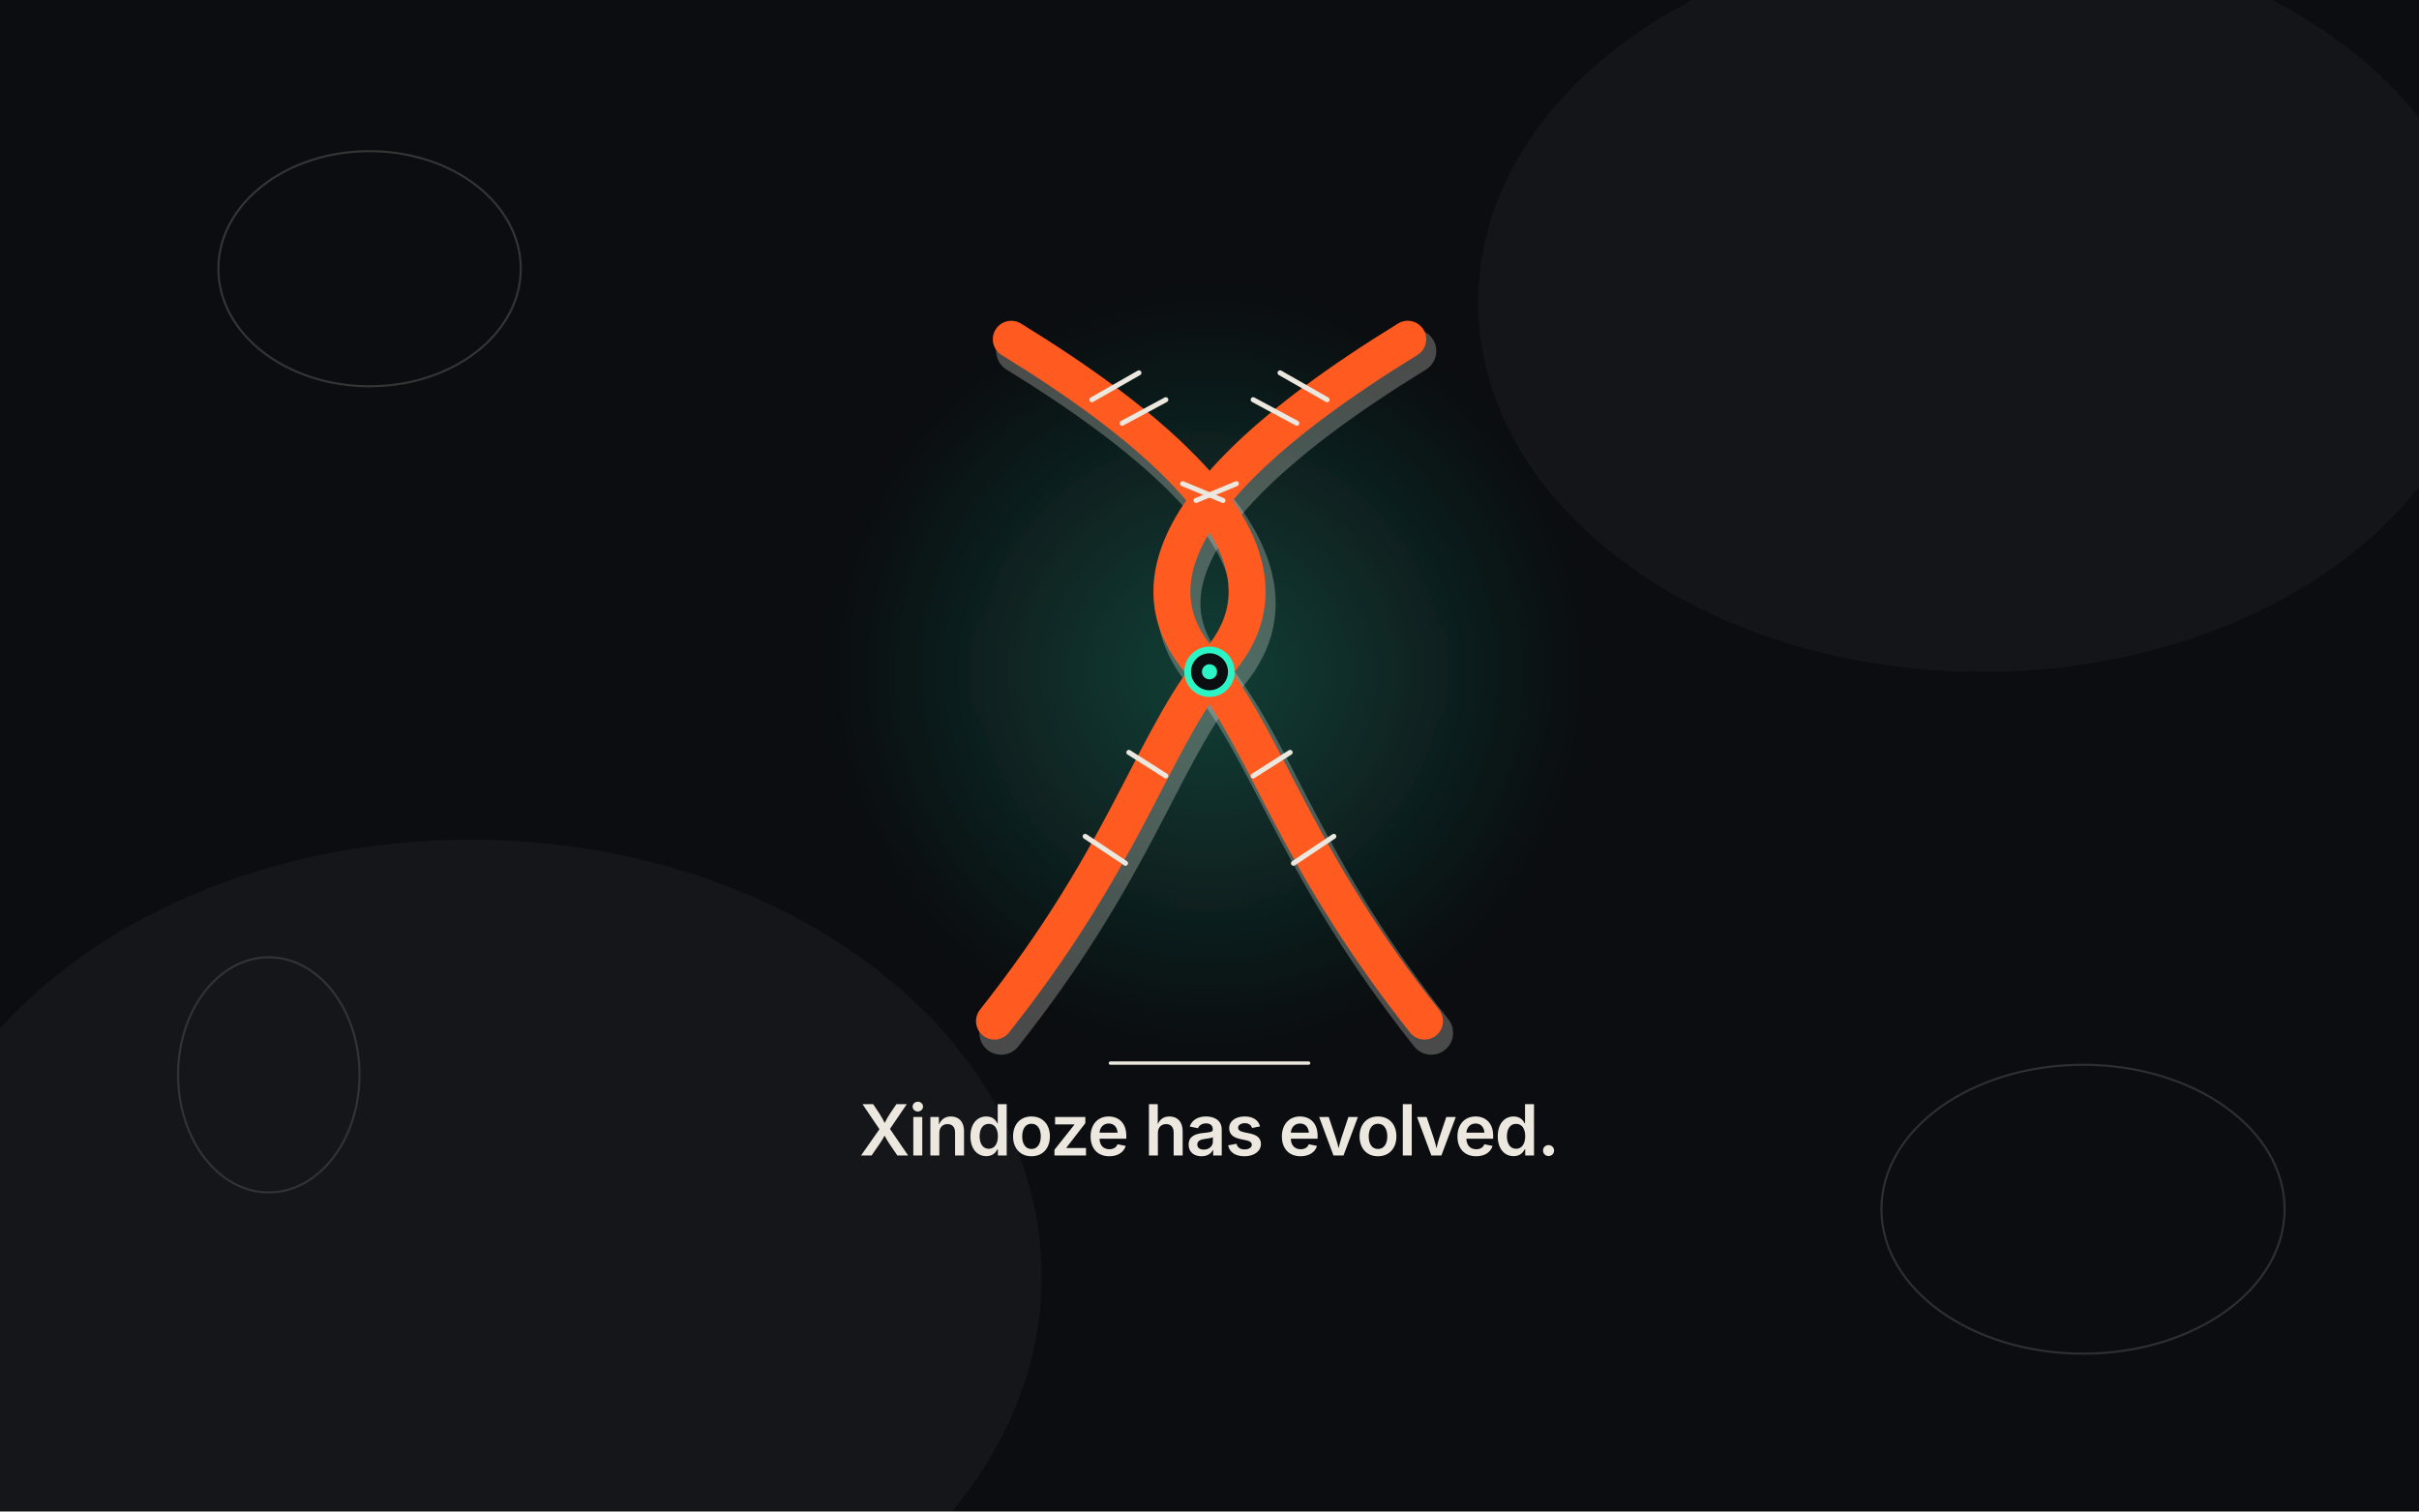
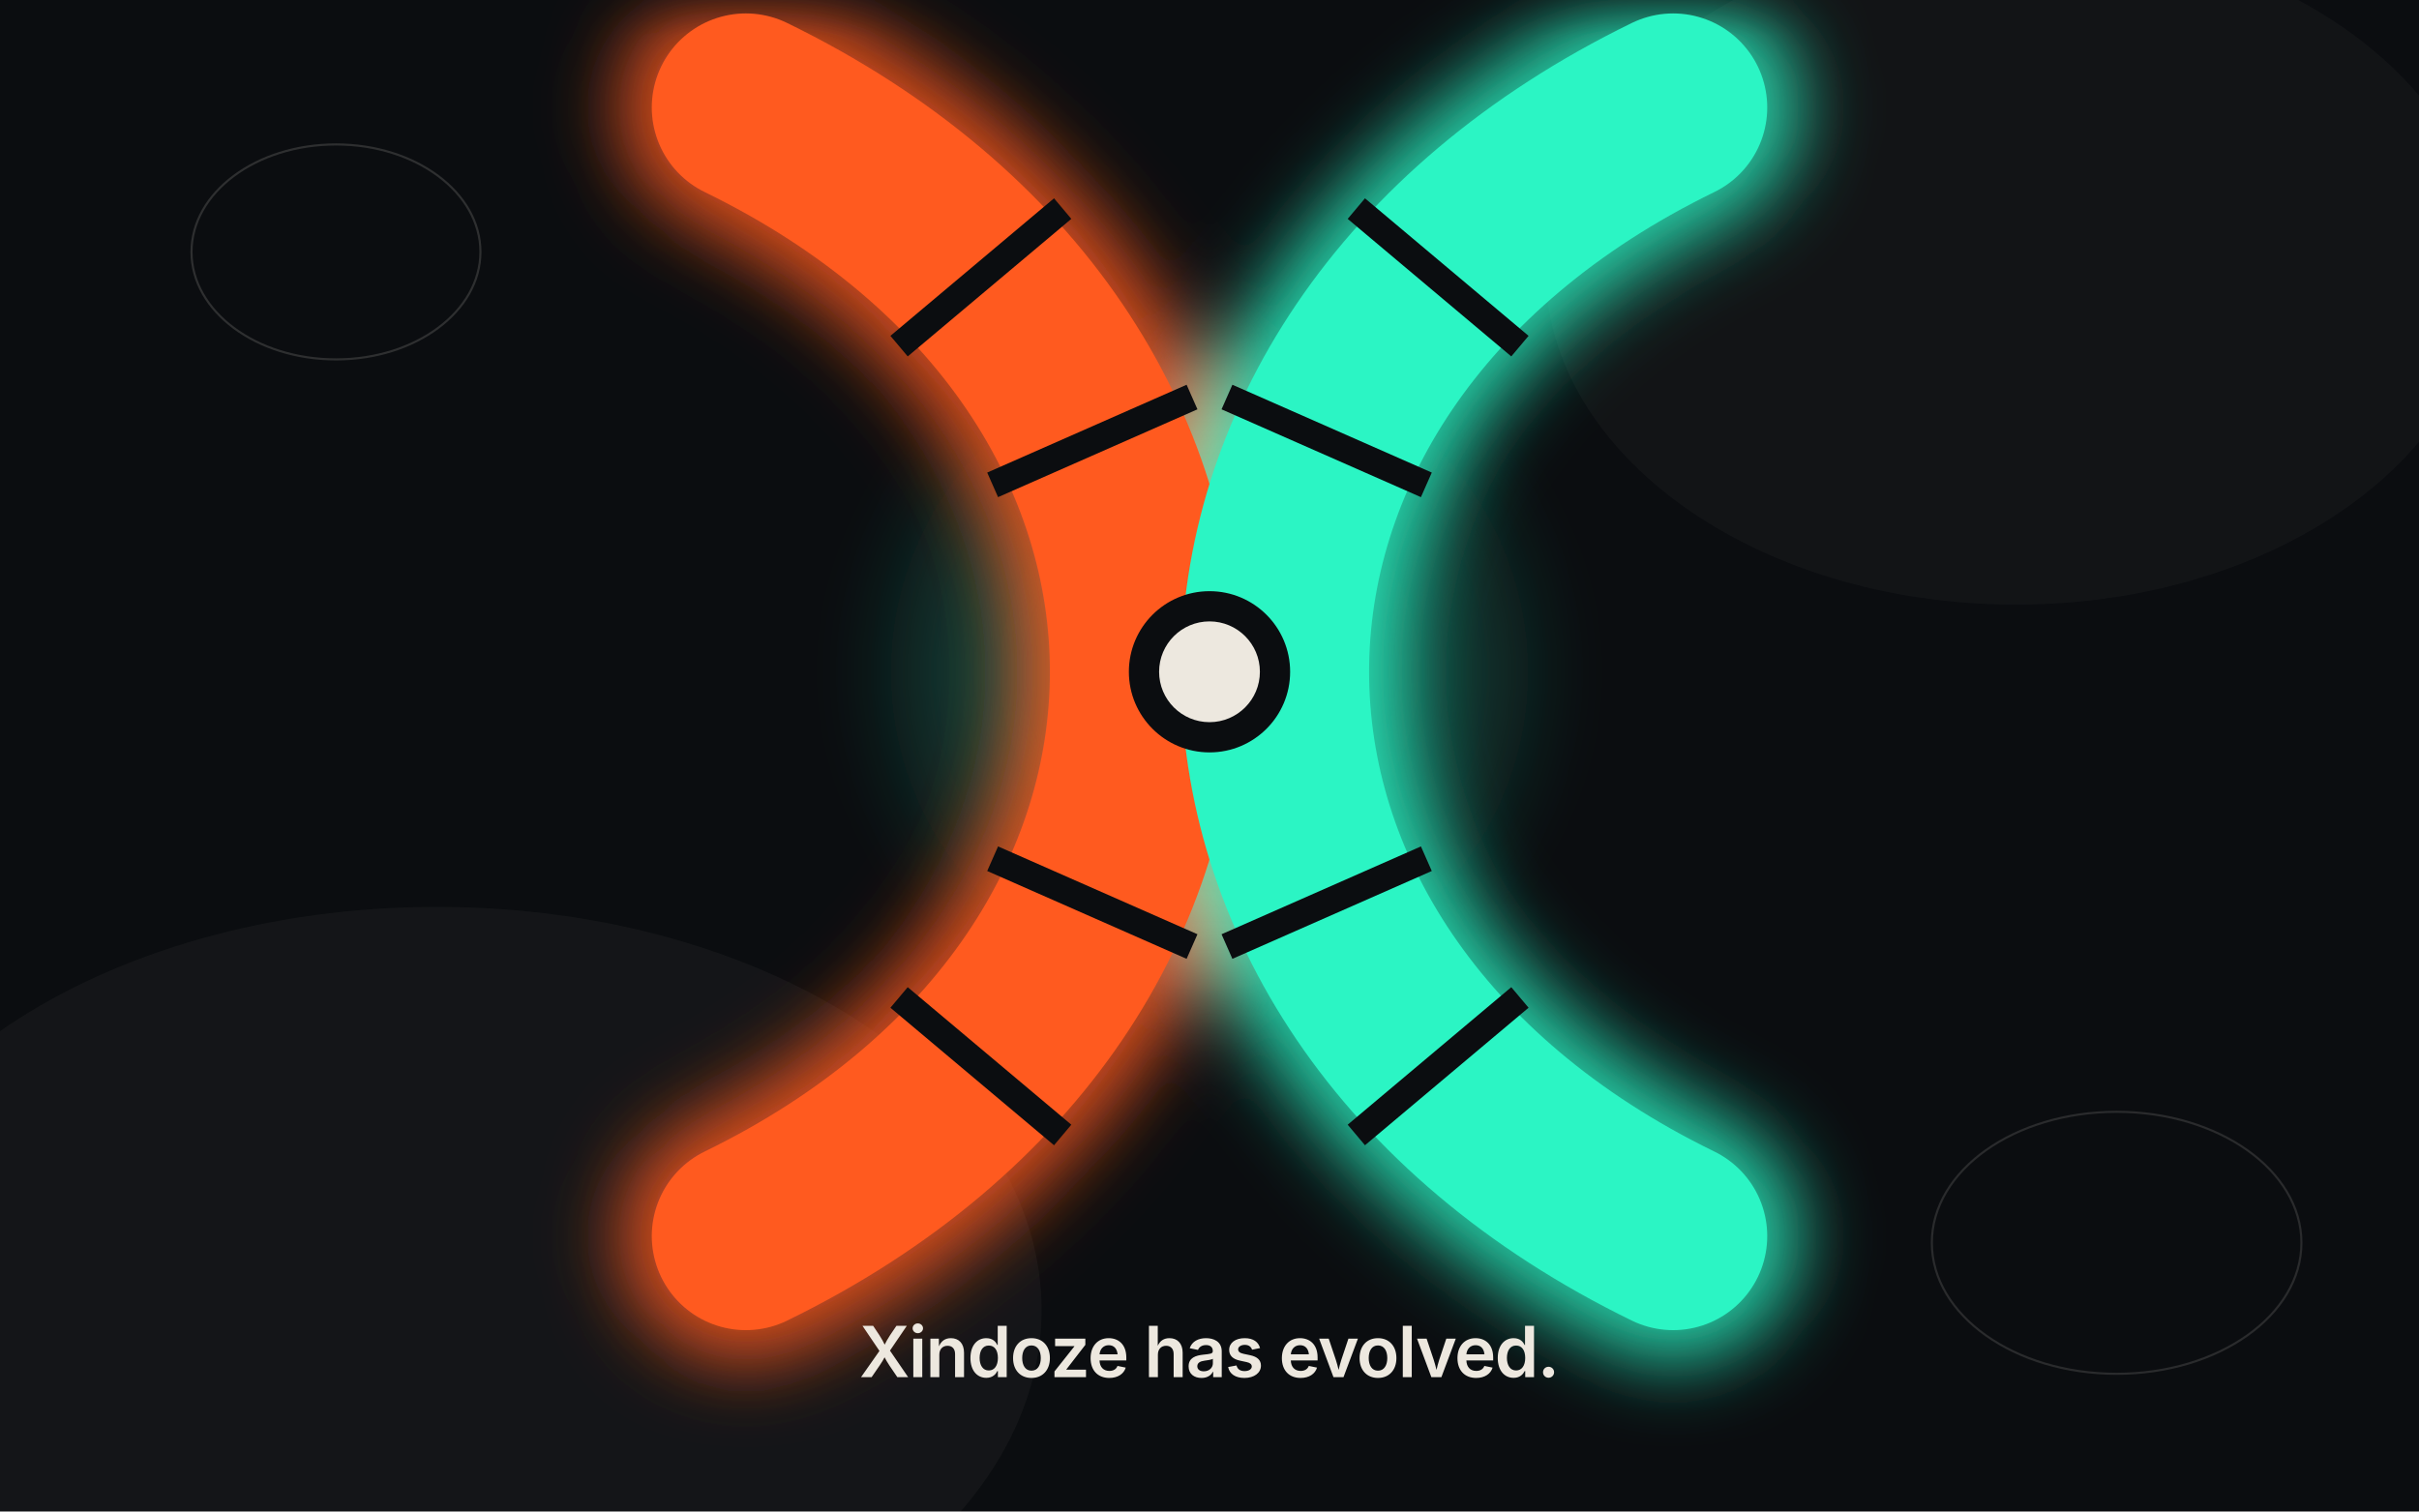
<svg xmlns="http://www.w3.org/2000/svg" viewBox="0 0 1440 900" width="1440" height="900" role="img" aria-labelledby="boot-title">
  <defs>
-     <linearGradient id="dna" x1="600" y1="180" x2="840" y2="620" gradientUnits="userSpaceOnUse">
-       <stop offset="0" stop-color="#FF5A1F" />
-       <stop offset="1" stop-color="#2BF5C4" />
-     </linearGradient>
-     <radialGradient id="glow" cx="720" cy="400" r="220" gradientUnits="userSpaceOnUse">
-       <stop offset="0" stop-color="#2BF5C4" stop-opacity="0.22" />
+     <filter id="cellglow" x="-60%" y="-60%" width="220%" height="220%">
+       <feGaussianBlur stdDeviation="16" />
+     </filter>
+     <filter id="bloom" x="-40%" y="-40%" width="180%" height="180%">
+       <feGaussianBlur stdDeviation="22" />
+     </filter>
+     <radialGradient id="halo" cx="512" cy="512" r="220" gradientUnits="userSpaceOnUse">
+       <stop offset="0" stop-color="#2BF5C4" stop-opacity="0.55" />
      <stop offset="1" stop-color="#2BF5C4" stop-opacity="0" />
    </radialGradient>
-     <filter id="soft" x="-40%" y="-40%" width="180%" height="180%">
-       <feGaussianBlur stdDeviation="18" />
-     </filter>
  </defs>
  <style>
    @font-face {
      font-family: "Inter Variable";
      src: url("../../fonts/inter/InterVariable.woff2") format("woff2");
      font-weight: 100 900;
      font-style: normal;
    }
    .bg { fill: #0B0D10; }
    .wash { fill: #EDE8DF; }
    .membrane { fill: none; stroke: #EDE8DF; }
-     .line, .rule { fill: #EDE8DF; }
-     .cell { fill: rgba(43, 245, 196, 0.16); stroke: #EDE8DF; }
-     .daughter { fill: rgba(43, 245, 196, 0.2); stroke: #EDE8DF; }
-     .centromere { fill: #0B0D10; stroke: #2BF5C4; }
-     .core { fill: #2BF5C4; }
-     .band { stroke: #EDE8DF; }
-     .cell, .daughter, .glow { opacity: 0; }
-     .arm { stroke-dashoffset: 0; }
-     .centromere, .core, .band, .line, .rule, .glow-final { opacity: 1; }
+     .line { fill: #EDE8DF; }
+     .cell { fill: rgba(43, 245, 196, 0.14); stroke: #2BF5C4; }
+     .band { stroke: #0B0D10; }
+     .ring { fill: #0B0D10; }
+     .bead { fill: #EDE8DF; }
+     .cell, .pinch { opacity: 0; }
+     .bloom, .mark, .bead-wrap, .line { opacity: 1; }
    .line {
      font-family: "Inter Variable", Inter, sans-serif;
      font-size: 42px;
      font-weight: 560;
      letter-spacing: -0.02em;
    }
    @media (prefers-color-scheme: light) {
      .bg { fill: #EDE8DF; }
      .wash { fill: #0B0D10; }
-       .membrane, .line, .rule, .band, .cell, .daughter { stroke: #0B0D10; }
-       .line, .rule { fill: #0B0D10; }
-       .cell { fill: rgba(11, 143, 114, 0.12); }
-       .daughter { fill: rgba(11, 143, 114, 0.16); }
-       .centromere { fill: #EDE8DF; stroke: #0B8F72; }
-       .core { fill: #0B8F72; }
+       .membrane { stroke: #0B0D10; }
+       .line { fill: #0B0D10; }
+       .cell { fill: rgba(11, 143, 114, 0.12); stroke: #0B8F72; }
+       .band { stroke: #EDE8DF; }
+       .ring { fill: #EDE8DF; }
+       .bead { fill: #0B0D10; }
    }
    @media (prefers-reduced-motion: no-preference) {
-       .glow-final { opacity: 0; animation: arise 0.8s ease 1.7s forwards; }
+       .bloom { opacity: 0; animation: fade 0.55s ease 1.55s forwards; }
      .cell {
        opacity: 1;
        transform-box: fill-box;
        transform-origin: center;
-         animation: cell 2.5s cubic-bezier(0.2, 0.7, 0.2, 1) forwards;
+         animation: cell 1.45s cubic-bezier(0.2, 0.7, 0.2, 1) forwards;
      }
-       .daughter {
+       .pinch {
+         opacity: 0;
        transform-box: fill-box;
        transform-origin: center;
-         animation: pinch 1.15s cubic-bezier(0.2, 0.7, 0.2, 1) 0.55s forwards;
+         animation: pinch 0.7s cubic-bezier(0.2, 0.7, 0.2, 1) 0.72s forwards;
      }
-       .d2 { animation-name: pinch2; }
-       .arm {
+       .ember, .biolume {
+         opacity: 0;
+         transform-box: fill-box;
+         transform-origin: center;
+       }
+       .ember { animation: split-l 1.05s cubic-bezier(0.16, 0.84, 0.32, 1) 0.95s forwards; }
+       .biolume { animation: split-r 1.05s cubic-bezier(0.16, 0.84, 0.32, 1) 0.95s forwards; }
+       .draw {
        stroke-dasharray: 1;
        stroke-dashoffset: 1;
-         animation: draw 1.2s cubic-bezier(0.16, 0.84, 0.32, 1) 0.95s forwards;
+         animation: draw 1.05s cubic-bezier(0.16, 0.84, 0.32, 1) 0.95s forwards;
      }
-       .band, .centromere, .core, .line, .rule { opacity: 0; animation: arise 0.7s ease 1.85s forwards; }
-       .line { animation-delay: 2s; }
+       .bead-wrap { opacity: 0; animation: land 0.32s cubic-bezier(0.2, 0.8, 0.2, 1) 1.85s forwards; }
+       .line { opacity: 0; animation: fade 0.4s ease 2.1s forwards; }
    }
    @keyframes cell {
-       0% { opacity: 0; transform: scale(0.55); }
+       0% { opacity: 0; transform: scale(0.62); }
      16% { opacity: 1; transform: scale(1); }
-       40% { opacity: 1; transform: scale(0.7, 1.38); }
-       68% { opacity: 0; transform: scale(0.25, 1.6); }
-       100% { opacity: 0; transform: scale(0.2, 1.7); }
+       38% { opacity: 1; transform: scale(1.08); }
+       68% { opacity: 1; transform: scale(0.42, 1.28); }
+       100% { opacity: 0; transform: scale(0.16, 1.4); }
    }
    @keyframes pinch {
-       0% { opacity: 0; transform: translate(0, 0) scale(0.4); }
-       28% { opacity: 0.95; transform: translate(-18px, -8px) scale(1); }
-       100% { opacity: 0; transform: translate(-54px, -28px) scale(0.3); }
+       0% { opacity: 0; transform: scale(0.4, 1); }
+       35% { opacity: 0.9; transform: scale(1, 0.72); }
+       100% { opacity: 0; transform: scale(1.35, 0.2); }
    }
-     @keyframes pinch2 {
-       0% { opacity: 0; transform: translate(0, 0) scale(0.4); }
-       28% { opacity: 0.95; transform: translate(18px, 8px) scale(1); }
-       100% { opacity: 0; transform: translate(54px, 28px) scale(0.3); }
+     @keyframes split-l {
+       0% { opacity: 0; transform: translate(120px, 0) scale(0.34) rotate(22deg); }
+       28% { opacity: 1; }
+       100% { opacity: 1; transform: none; }
+     }
+     @keyframes split-r {
+       0% { opacity: 0; transform: translate(-120px, 0) scale(0.34) rotate(-22deg); }
+       28% { opacity: 1; }
+       100% { opacity: 1; transform: none; }
    }
    @keyframes draw { to { stroke-dashoffset: 0; } }
-     @keyframes arise { from { opacity: 0; } to { opacity: 1; } }
+     @keyframes land {
+       0% { opacity: 0; transform: scale(0.4); }
+       100% { opacity: 1; transform: none; }
+     }
+     @keyframes fade { to { opacity: 1; } }
  </style>
  <rect class="bg" width="1440" height="900" />
-   <ellipse class="wash" cx="280" cy="760" rx="340" ry="260" opacity="0.045" />
-   <ellipse class="wash" cx="1180" cy="180" rx="300" ry="220" opacity="0.04" />
-   <ellipse class="membrane" cx="220" cy="160" rx="90" ry="70" stroke-width="1.25" opacity="0.18" />
-   <ellipse class="membrane" cx="1240" cy="720" rx="120" ry="86" stroke-width="1.25" opacity="0.16" />
-   <ellipse class="membrane" cx="160" cy="640" rx="54" ry="70" stroke-width="1.25" opacity="0.14" />
-   <circle class="glow glow-final" cx="720" cy="400" r="220" fill="url(#glow)" filter="url(#soft)" />
-   <g transform="translate(720 400)">
-     <circle class="cell" r="52" stroke-width="2" />
-     <circle class="daughter d1" r="24" stroke-width="1.5" />
-     <circle class="daughter d2" r="24" stroke-width="1.5" />
-     <g fill="none" stroke-linecap="round" stroke-linejoin="round">
-       <g stroke="#EDE8DF" stroke-opacity="0.28" stroke-width="26" transform="translate(4 7)">
-         <path class="arm" pathLength="1" d="M-118-198C48-96 36-36 0 0C-36 48-52 112-128 208" />
-         <path class="arm" pathLength="1" d="M118-198C-48-96-36-36 0 0C36 48 52 112 128 208" />
+   <ellipse class="wash" cx="260" cy="780" rx="360" ry="240" opacity="0.04" />
+   <ellipse class="wash" cx="1200" cy="160" rx="280" ry="200" opacity="0.035" />
+   <ellipse class="membrane" cx="200" cy="150" rx="86" ry="64" stroke-width="1.25" opacity="0.16" />
+   <ellipse class="membrane" cx="1260" cy="740" rx="110" ry="78" stroke-width="1.25" opacity="0.14" />
+   <g transform="translate(208 -112)">
+     <circle class="bloom" cx="512" cy="512" r="210" fill="url(#halo)" filter="url(#cellglow)" />
+     <g class="bloom" filter="url(#bloom)" fill="none" stroke-linecap="round" stroke-width="150">
+       <path d="M236 176C552 330 552 694 236 848" stroke="#FF5A1F" opacity="0.85" />
+       <path d="M788 176C472 330 472 694 788 848" stroke="#2BF5C4" opacity="0.85" />
+     </g>
+     <circle class="cell" cx="512" cy="512" r="148" stroke-width="3" filter="url(#cellglow)" />
+     <circle class="pinch" cx="512" cy="512" r="46" fill="none" stroke="#2BF5C4" stroke-width="3" />
+     <g class="mark" fill="none" stroke-linecap="round">
+       <g class="ember">
+         <path class="draw" pathLength="1" d="M236 176C552 330 552 694 236 848" stroke="#FF5A1F" stroke-width="112" />
+         <g class="band" stroke-width="16" stroke-linecap="butt">
+           <path d="M424.6 236.2L327.2 318.1" />
+           <path d="M501.6 348.4L382.9 400.7" />
+           <path d="M501.6 675.6L382.9 623.3" />
+           <path d="M424.6 787.8L327.2 705.9" />
+         </g>
      </g>
-       <g stroke="url(#dna)" stroke-width="22">
-         <path class="arm" pathLength="1" d="M-118-198C48-96 36-36 0 0C-36 48-52 112-128 208" />
-         <path class="arm" pathLength="1" d="M118-198C-48-96-36-36 0 0C36 48 52 112 128 208" />
-       </g>
-       <g class="band" fill="none" stroke-width="3" stroke-linecap="round">
-         <path d="M-70-162l28-16" />
-         <path d="M-52-148l26-14" />
-         <path d="M-8-102l24-10" />
-         <path d="M-48 48l22 14" />
-         <path d="M-74 98l24 16" />
-         <path d="M70-162l-28-16" />
-         <path d="M52-148l-26-14" />
-         <path d="M8-102l-24-10" />
-         <path d="M48 48l-22 14" />
-         <path d="M74 98l-24 16" />
+       <g class="biolume">
+         <path class="draw" pathLength="1" d="M788 176C472 330 472 694 788 848" stroke="#2BF5C4" stroke-width="112" />
+         <g class="band" stroke-width="16" stroke-linecap="butt">
+           <path d="M696.8 318.1L599.4 236.2" />
+           <path d="M641.1 400.7L522.4 348.4" />
+           <path d="M641.1 623.3L522.4 675.6" />
+           <path d="M696.8 705.9L599.4 787.8" />
+         </g>
      </g>
    </g>
-     <circle class="centromere" r="13" stroke-width="4" />
-     <circle class="core" r="4.5" />
+     <g class="bead-wrap" transform-box="fill-box" transform-origin="center">
+       <circle class="ring" cx="512" cy="512" r="48" />
+       <circle class="bead" cx="512" cy="512" r="30" />
+     </g>
  </g>
-   <rect class="rule" x="660" y="632" width="120" height="2" rx="1" />
-   <text class="line" x="720" y="688" text-anchor="middle">Xindoze has evolved.</text>
+   <text class="line" x="720" y="820" text-anchor="middle">Xindoze has evolved.</text>
</svg>
